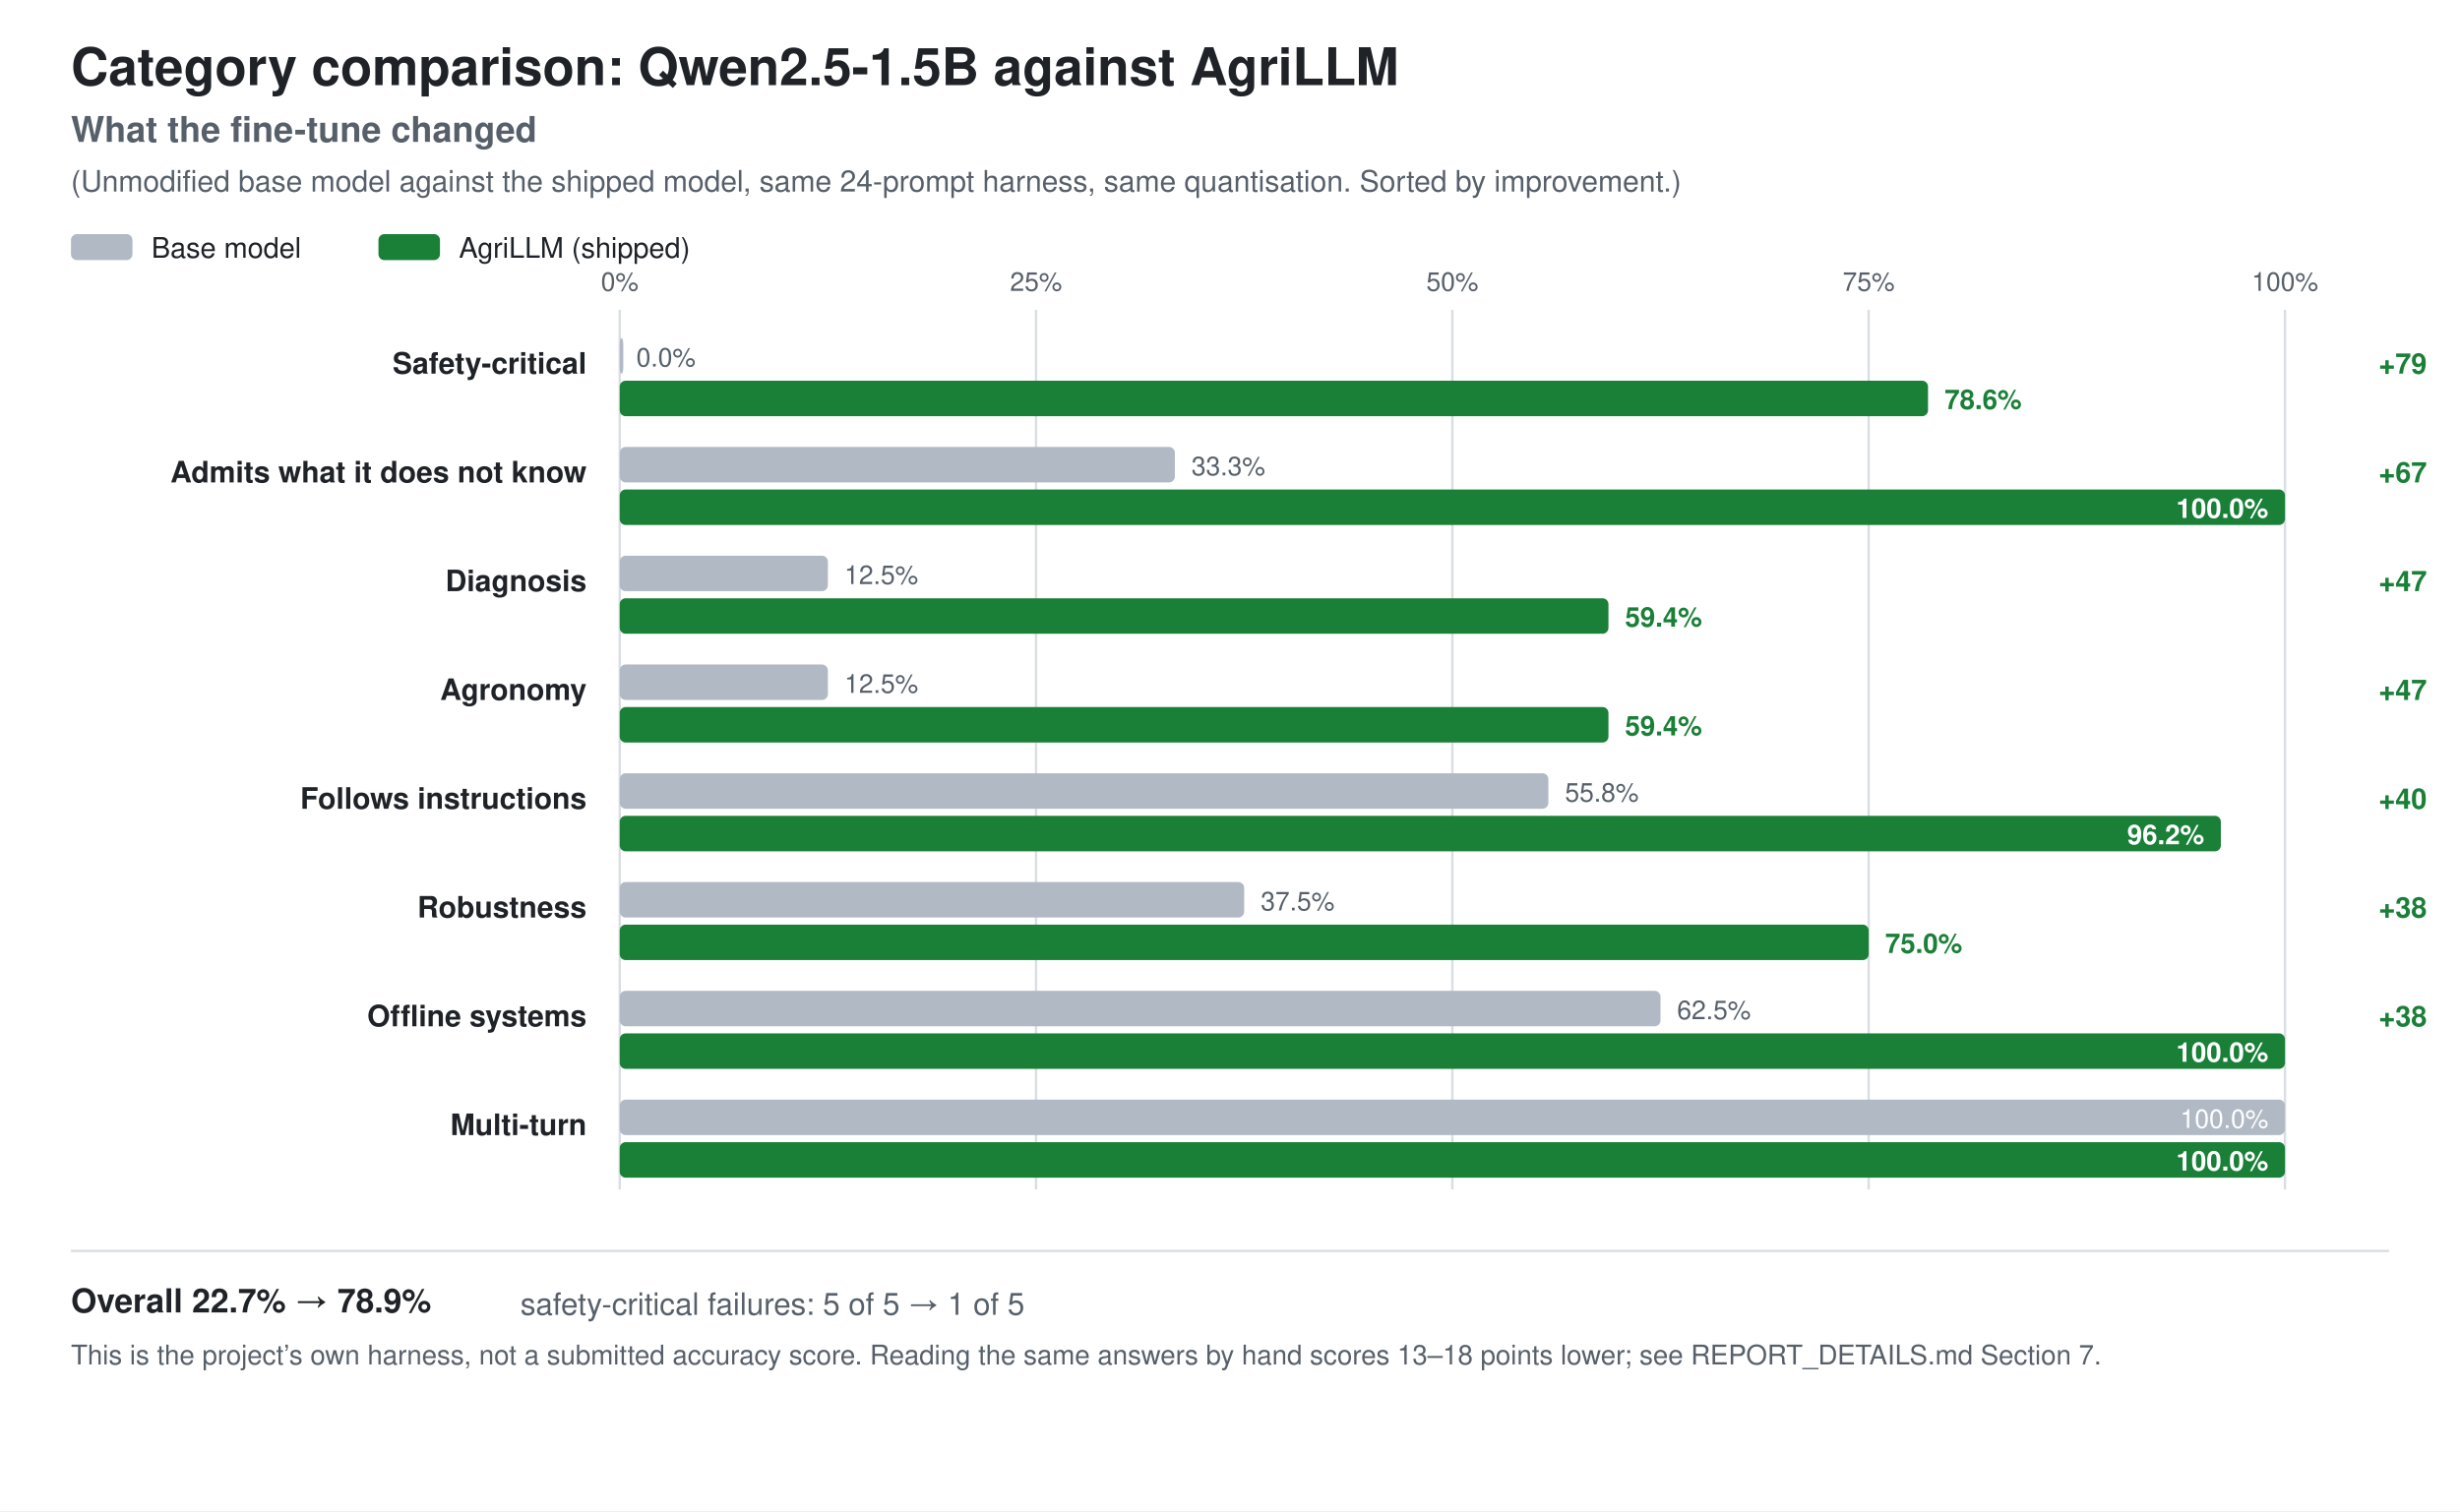
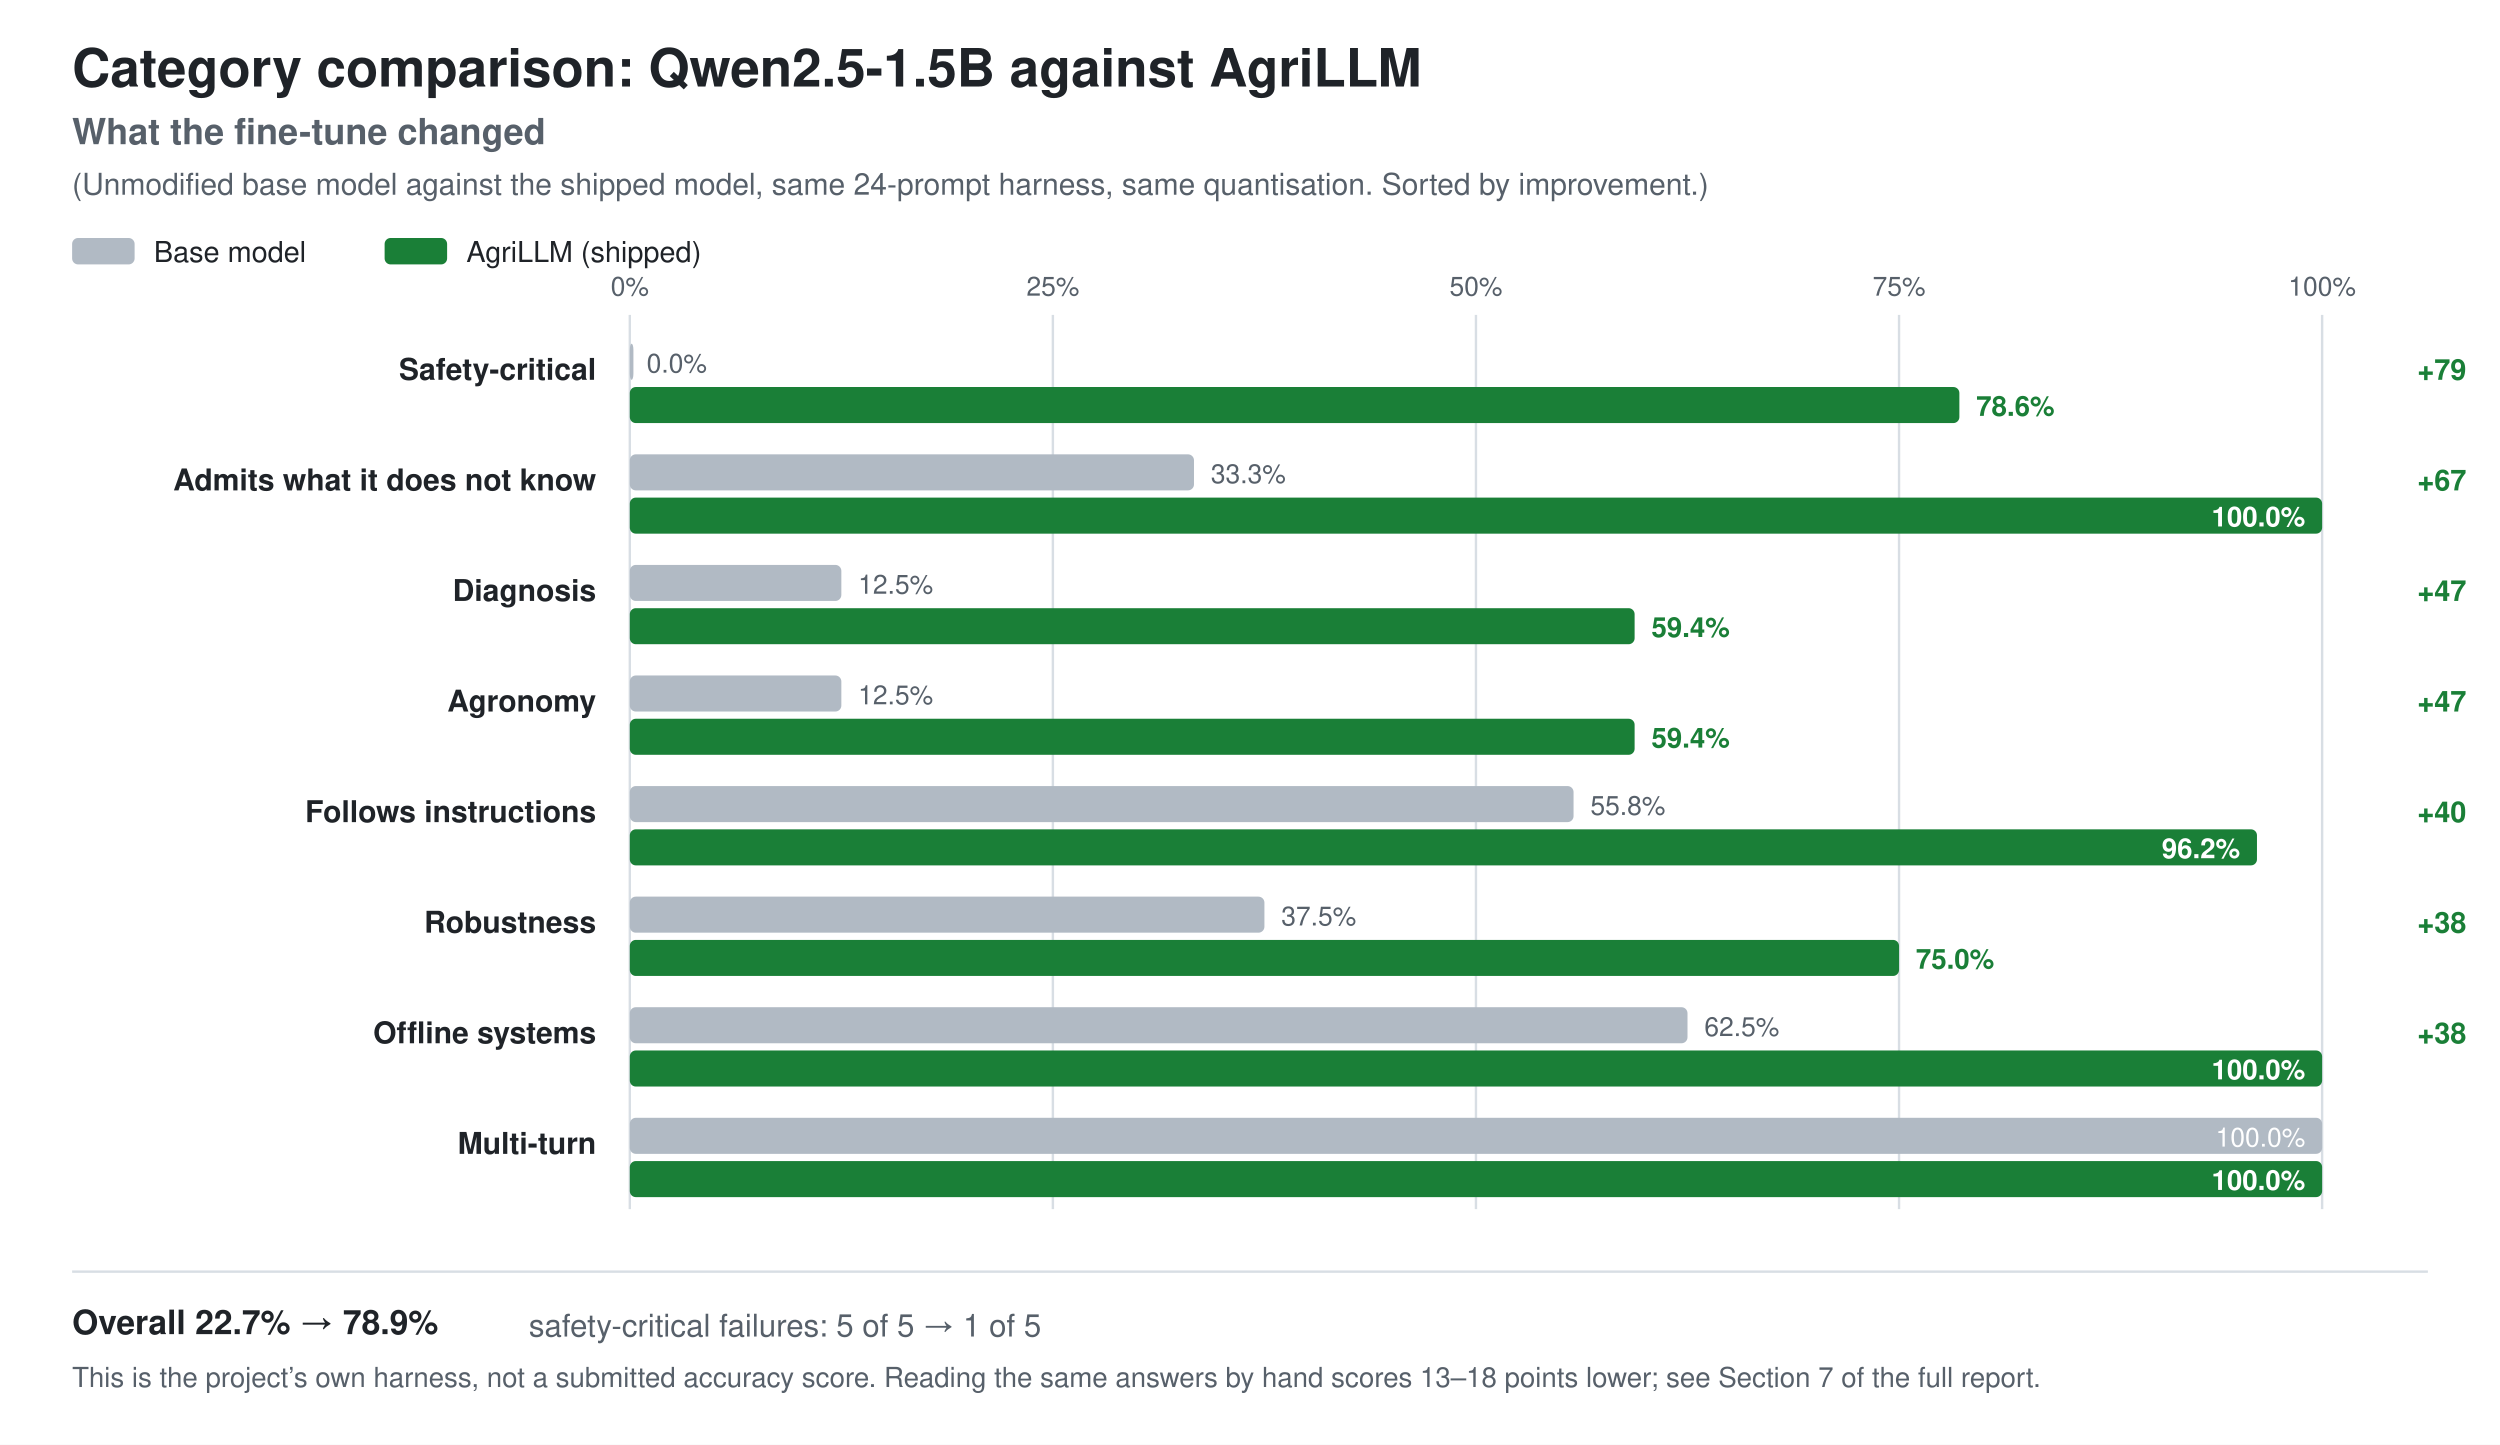
- <svg xmlns="http://www.w3.org/2000/svg" viewBox="0 0 1040 639" width="1040" height="639" font-family="-apple-system, BlinkMacSystemFont, 'Segoe UI', Helvetica, Arial, sans-serif">
-   <rect width="1040" height="639" fill="#ffffff" />
+ <svg xmlns="http://www.w3.org/2000/svg" viewBox="0 0 1040 601" width="1040" height="601" font-family="-apple-system, BlinkMacSystemFont, 'Segoe UI', Helvetica, Arial, sans-serif">
+   <rect width="1040" height="601" fill="#ffffff" />
  <text x="30" y="36" font-size="22" font-weight="700" fill="#1f2328">Category comparison: Qwen2.5-1.5B against AgriLLM</text>
  <text x="30" y="60" font-size="15" font-weight="600" fill="#57606a">What the fine-tune changed</text>
  <text x="30" y="81" font-size="12.5" fill="#57606a">(Unmodified base model against the shipped model, same 24-prompt harness, same quantisation. Sorted by improvement.)</text>
  <rect x="30" y="99" width="26" height="11" rx="2.5" fill="#b1bac4" />
  <text x="64" y="109" font-size="12" fill="#1f2328">Base model</text>
  <rect x="160" y="99" width="26" height="11" rx="2.5" fill="#1a7f37" />
  <text x="194" y="109" font-size="12" fill="#1f2328">AgriLLM (shipped)</text>
  <line x1="262.0" y1="131" x2="262.0" y2="503" stroke="#d8dee4" stroke-width="1" />
  <text x="262.0" y="123" font-size="11" fill="#57606a" text-anchor="middle">0%</text>
  <line x1="438.0" y1="131" x2="438.0" y2="503" stroke="#d8dee4" stroke-width="1" />
  <text x="438.0" y="123" font-size="11" fill="#57606a" text-anchor="middle">25%</text>
  <line x1="614.0" y1="131" x2="614.0" y2="503" stroke="#d8dee4" stroke-width="1" />
  <text x="614.0" y="123" font-size="11" fill="#57606a" text-anchor="middle">50%</text>
  <line x1="790.0" y1="131" x2="790.0" y2="503" stroke="#d8dee4" stroke-width="1" />
  <text x="790.0" y="123" font-size="11" fill="#57606a" text-anchor="middle">75%</text>
  <line x1="966.0" y1="131" x2="966.0" y2="503" stroke="#d8dee4" stroke-width="1" />
  <text x="966.0" y="123" font-size="11" fill="#57606a" text-anchor="middle">100%</text>
  <text x="248" y="158.0" font-size="12.5" font-weight="600" fill="#1f2328" text-anchor="end">Safety-critical</text>
  <rect x="262" y="143.0" width="1.5" height="15" rx="2.5" fill="#b1bac4" />
  <rect x="262" y="161.0" width="553.1" height="15" rx="2.5" fill="#1a7f37" />
  <text x="269.0" y="155.0" font-size="11" font-weight="400" fill="#57606a" text-anchor="start">0.0%</text>
  <text x="822.1" y="173.0" font-size="11.5" font-weight="700" fill="#1a7f37" text-anchor="start">78.6%</text>
  <text x="1026" y="158.0" font-size="12" font-weight="700" fill="#1a7f37" text-anchor="end">+79</text>
  <text x="248" y="204.0" font-size="12.5" font-weight="600" fill="#1f2328" text-anchor="end">Admits what it does not know</text>
  <rect x="262" y="189.0" width="234.7" height="15" rx="2.5" fill="#b1bac4" />
  <rect x="262" y="207.0" width="704.0" height="15" rx="2.5" fill="#1a7f37" />
  <text x="503.7" y="201.0" font-size="11" font-weight="400" fill="#57606a" text-anchor="start">33.3%</text>
  <text x="959.0" y="219.0" font-size="11.5" font-weight="700" fill="#ffffff" text-anchor="end">100.0%</text>
  <text x="1026" y="204.0" font-size="12" font-weight="700" fill="#1a7f37" text-anchor="end">+67</text>
  <text x="248" y="250.0" font-size="12.5" font-weight="600" fill="#1f2328" text-anchor="end">Diagnosis</text>
  <rect x="262" y="235.0" width="88.0" height="15" rx="2.5" fill="#b1bac4" />
  <rect x="262" y="253.0" width="418.0" height="15" rx="2.5" fill="#1a7f37" />
  <text x="357.0" y="247.0" font-size="11" font-weight="400" fill="#57606a" text-anchor="start">12.5%</text>
  <text x="687.0" y="265.0" font-size="11.5" font-weight="700" fill="#1a7f37" text-anchor="start">59.4%</text>
  <text x="1026" y="250.0" font-size="12" font-weight="700" fill="#1a7f37" text-anchor="end">+47</text>
  <text x="248" y="296.0" font-size="12.5" font-weight="600" fill="#1f2328" text-anchor="end">Agronomy</text>
  <rect x="262" y="281.0" width="88.0" height="15" rx="2.5" fill="#b1bac4" />
  <rect x="262" y="299.0" width="418.0" height="15" rx="2.5" fill="#1a7f37" />
  <text x="357.0" y="293.0" font-size="11" font-weight="400" fill="#57606a" text-anchor="start">12.5%</text>
  <text x="687.0" y="311.0" font-size="11.5" font-weight="700" fill="#1a7f37" text-anchor="start">59.4%</text>
  <text x="1026" y="296.0" font-size="12" font-weight="700" fill="#1a7f37" text-anchor="end">+47</text>
  <text x="248" y="342.0" font-size="12.5" font-weight="600" fill="#1f2328" text-anchor="end">Follows instructions</text>
  <rect x="262" y="327.0" width="392.6" height="15" rx="2.5" fill="#b1bac4" />
  <rect x="262" y="345.0" width="676.9" height="15" rx="2.5" fill="#1a7f37" />
  <text x="661.6" y="339.0" font-size="11" font-weight="400" fill="#57606a" text-anchor="start">55.8%</text>
  <text x="931.9" y="357.0" font-size="11.5" font-weight="700" fill="#ffffff" text-anchor="end">96.2%</text>
  <text x="1026" y="342.0" font-size="12" font-weight="700" fill="#1a7f37" text-anchor="end">+40</text>
  <text x="248" y="388.0" font-size="12.5" font-weight="600" fill="#1f2328" text-anchor="end">Robustness</text>
  <rect x="262" y="373.0" width="264.0" height="15" rx="2.5" fill="#b1bac4" />
  <rect x="262" y="391.0" width="528.0" height="15" rx="2.5" fill="#1a7f37" />
  <text x="533.0" y="385.0" font-size="11" font-weight="400" fill="#57606a" text-anchor="start">37.5%</text>
  <text x="797.0" y="403.0" font-size="11.5" font-weight="700" fill="#1a7f37" text-anchor="start">75.0%</text>
  <text x="1026" y="388.0" font-size="12" font-weight="700" fill="#1a7f37" text-anchor="end">+38</text>
  <text x="248" y="434.0" font-size="12.5" font-weight="600" fill="#1f2328" text-anchor="end">Offline systems</text>
  <rect x="262" y="419.0" width="440.0" height="15" rx="2.5" fill="#b1bac4" />
  <rect x="262" y="437.0" width="704.0" height="15" rx="2.5" fill="#1a7f37" />
  <text x="709.0" y="431.0" font-size="11" font-weight="400" fill="#57606a" text-anchor="start">62.5%</text>
  <text x="959.0" y="449.0" font-size="11.5" font-weight="700" fill="#ffffff" text-anchor="end">100.0%</text>
  <text x="1026" y="434.0" font-size="12" font-weight="700" fill="#1a7f37" text-anchor="end">+38</text>
  <text x="248" y="480.0" font-size="12.5" font-weight="600" fill="#1f2328" text-anchor="end">Multi-turn</text>
  <rect x="262" y="465.0" width="704.0" height="15" rx="2.5" fill="#b1bac4" />
  <rect x="262" y="483.0" width="704.0" height="15" rx="2.5" fill="#1a7f37" />
  <text x="959.0" y="477.0" font-size="11" font-weight="400" fill="#ffffff" text-anchor="end">100.0%</text>
  <text x="959.0" y="495.0" font-size="11.5" font-weight="700" fill="#ffffff" text-anchor="end">100.0%</text>
  <line x1="30" y1="529.0" x2="1010" y2="529.0" stroke="#d8dee4" stroke-width="1" />
  <text x="30" y="555.0" font-size="14" font-weight="700" fill="#1f2328">Overall 22.7% → 78.9%</text>
  <text x="220" y="556.0" font-size="13" fill="#57606a">safety-critical failures: 5 of 5 → 1 of 5</text>
-   <text x="30" y="577.0" font-size="11.5" fill="#57606a">This is the project’s own harness, not a submitted accuracy score. Reading the same answers by hand scores 13–18 points lower; see REPORT_DETAILS.md Section 7.</text>
+   <text x="30" y="577.0" font-size="11.5" fill="#57606a">This is the project’s own harness, not a submitted accuracy score. Reading the same answers by hand scores 13–18 points lower; see Section 7 of the full report.</text>
</svg>
